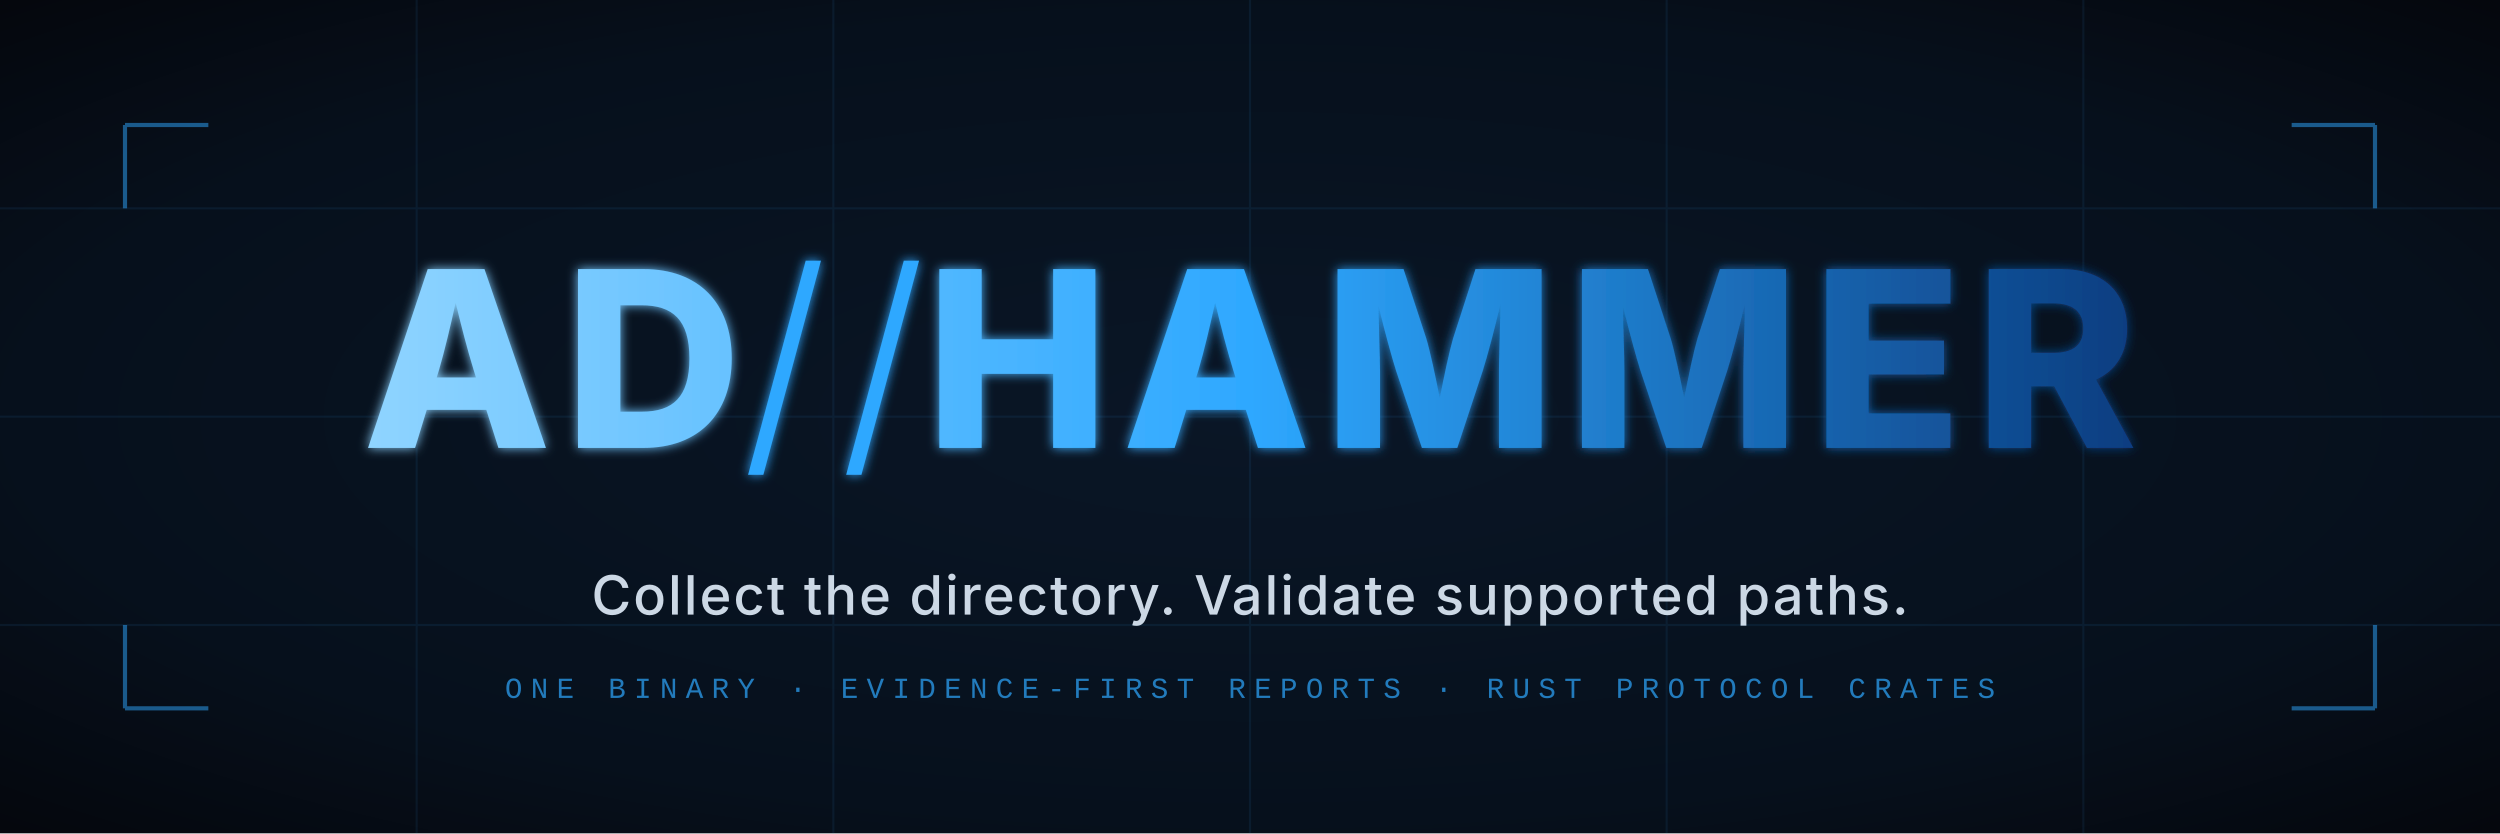
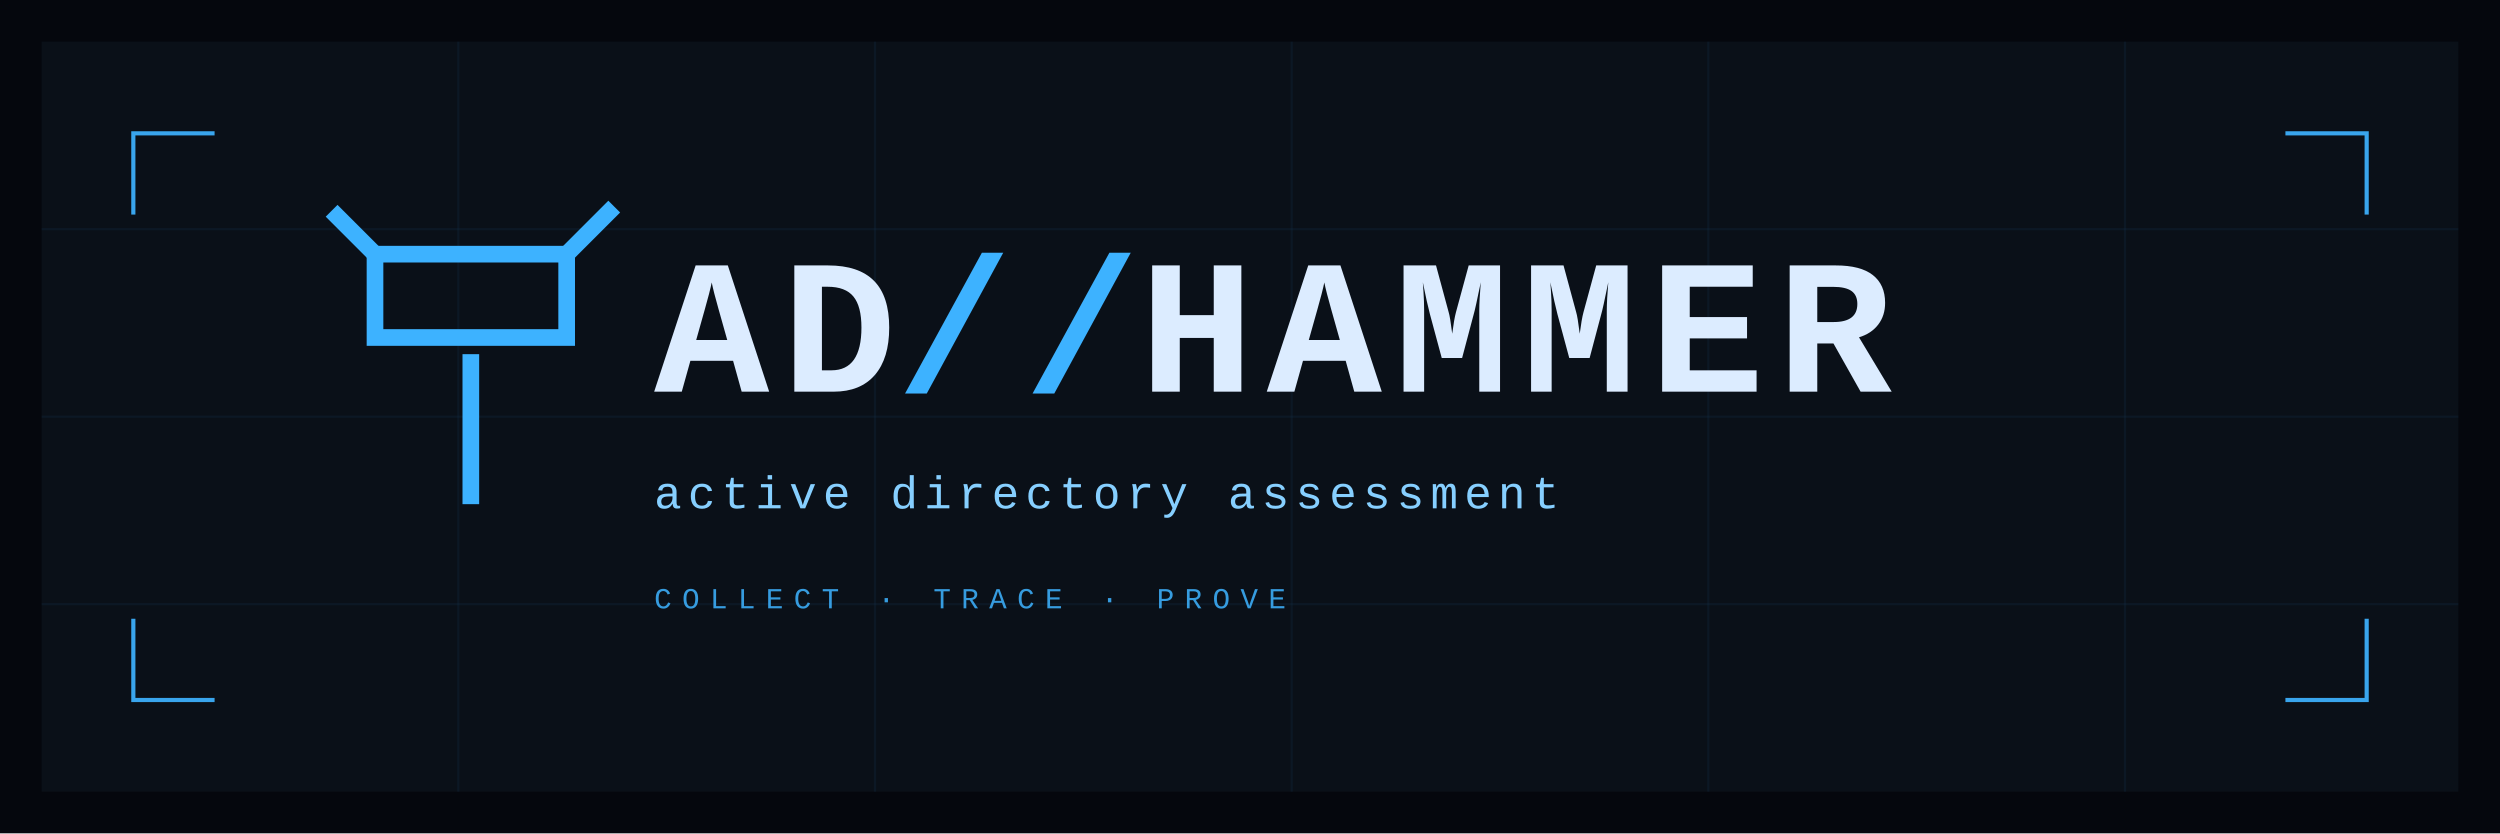
<svg xmlns="http://www.w3.org/2000/svg" viewBox="0 0 1200 400" width="1200" height="400">
  <defs>
-     <radialGradient id="bnr-bg" cx="50%" cy="50%" r="70%">
-       <stop offset="0%" style="stop-color:#0a1626" />
-       <stop offset="70%" style="stop-color:#06101c" />
-       <stop offset="100%" style="stop-color:#05070d" />
-     </radialGradient>
-     <linearGradient id="bnr-accent" x1="0%" y1="0%" x2="100%" y2="0%">
-       <stop offset="0%" style="stop-color:#8fd4ff" />
-       <stop offset="50%" style="stop-color:#2ea8ff" />
-       <stop offset="100%" style="stop-color:#0a3d80" />
-     </linearGradient>
-     <linearGradient id="bnr-sep" x1="0%" y1="0%" x2="0%" y2="100%">
-       <stop offset="0%" style="stop-color:#2ea8ff;stop-opacity:0.15" />
-       <stop offset="50%" style="stop-color:#2ea8ff;stop-opacity:0.7" />
-       <stop offset="100%" style="stop-color:#2ea8ff;stop-opacity:0.15" />
-     </linearGradient>
-     <filter id="bnr-glow">
-       <feGaussianBlur stdDeviation="2.5" result="blur" />
-       <feMerge>
-         <feMergeNode in="blur" />
-         <feMergeNode in="SourceGraphic" />
-       </feMerge>
-     </filter>
+     <style>
+       .bg { fill: #05070d; }
+       .panel { fill: #0a1018; }
+       .grid { fill: none; stroke: #12304b; stroke-width: 1; opacity: 0.26; }
+       .frame { fill: none; stroke: #3db2ff; stroke-width: 2; stroke-linecap: square; }
+       .mark { fill: none; stroke: #3db2ff; stroke-width: 8; stroke-linecap: square; stroke-linejoin: miter; }
+       .word { fill: #dcecff; font-family: 'IBM Plex Mono', 'Courier New', monospace; font-size: 92px; letter-spacing: 6px; font-weight: 700; }
+       .slash { fill: #3db2ff; }
+       .tag { fill: #86cfff; font-family: 'IBM Plex Mono', 'Courier New', monospace; font-size: 22px; letter-spacing: 3px; }
+       .sub { fill: #3db2ff; font-family: 'IBM Plex Mono', 'Courier New', monospace; font-size: 14px; letter-spacing: 5px; opacity: 0.86; }
+     </style>
  </defs>
-   <rect width="1200" height="400" fill="url(#bnr-bg)" />
-   <g opacity="0.08" stroke="#2ea8ff" stroke-width="1" fill="none">
-     <path d="M 0 100 L 1200 100 M 0 200 L 1200 200 M 0 300 L 1200 300" />
-     <path d="M 200 0 L 200 400 M 400 0 L 400 400 M 600 0 L 600 400 M 800 0 L 800 400 M 1000 0 L 1000 400" />
+   <rect class="bg" width="1200" height="400" />
+   <rect class="panel" x="20" y="20" width="1160" height="360" />
+   <g>
+     <path class="grid" d="M 20 110 H 1180" />
+     <path class="grid" d="M 20 200 H 1180" />
+     <path class="grid" d="M 20 290 H 1180" />
+     <path class="grid" d="M 220 20 V 380" />
+     <path class="grid" d="M 420 20 V 380" />
+     <path class="grid" d="M 620 20 V 380" />
+     <path class="grid" d="M 820 20 V 380" />
+     <path class="grid" d="M 1020 20 V 380" />
  </g>
-   <g stroke="#2ea8ff" stroke-width="2" fill="none" opacity="0.5">
-     <path d="M 60 60 L 60 100 M 60 60 L 100 60" />
-     <path d="M 60 340 L 60 300 M 60 340 L 100 340" />
+   <g opacity="0.92">
+     <path class="frame" d="M 64 64 H 102 M 64 64 V 102" />
+     <path class="frame" d="M 1136 64 H 1098 M 1136 64 V 102" />
+     <path class="frame" d="M 64 336 H 102 M 64 336 V 298" />
+     <path class="frame" d="M 1136 336 H 1098 M 1136 336 V 298" />
  </g>
-   <g stroke="#2ea8ff" stroke-width="2" fill="none" opacity="0.5">
-     <path d="M 1140 60 L 1140 100 M 1140 60 L 1100 60" />
-     <path d="M 1140 340 L 1140 300 M 1140 340 L 1100 340" />
+   <g transform="translate(180 122)">
+     <path class="mark" d="M 0 0 H 92 V 40 H 0 Z" />
+     <path class="mark" d="M 46 52 V 116" />
+     <path class="mark" d="M -18 -18 L 0 0" />
+     <path class="mark" d="M 92 0 L 112 -20" />
  </g>
-   <g filter="url(#bnr-glow)">
-     <text x="600" y="215" text-anchor="middle" font-family="Manrope, 'Segoe UI', Inter, system-ui, sans-serif" font-weight="800" font-size="118" letter-spacing="6" fill="url(#bnr-accent)">AD<tspan fill="#2ea8ff" font-weight="300" opacity="0.55">//</tspan>HAMMER</text>
-   </g>
-   <line x1="380" y1="248" x2="820" y2="248" stroke="url(#bnr-sep)" stroke-width="1.5" />
-   <text x="600" y="295" text-anchor="middle" font-family="Manrope, 'Segoe UI', Inter, system-ui, sans-serif" font-weight="500" font-size="26" letter-spacing="1" fill="#e6f2ff" opacity="0.88">Collect the directory. Validate supported paths.</text>
-   <text x="600" y="335" text-anchor="middle" font-family="'IBM Plex Mono', 'Courier New', ui-monospace, monospace" font-size="14" letter-spacing="4" fill="#2ea8ff" opacity="0.7">ONE BINARY · EVIDENCE-FIRST REPORTS · RUST PROTOCOL CRATES</text>
+   <text class="word" x="314" y="188">AD<tspan class="slash">//</tspan>HAMMER</text>
+   <text class="tag" x="314" y="244">active directory assessment</text>
+   <text class="sub" x="314" y="292">COLLECT · TRACE · PROVE</text>
</svg>
